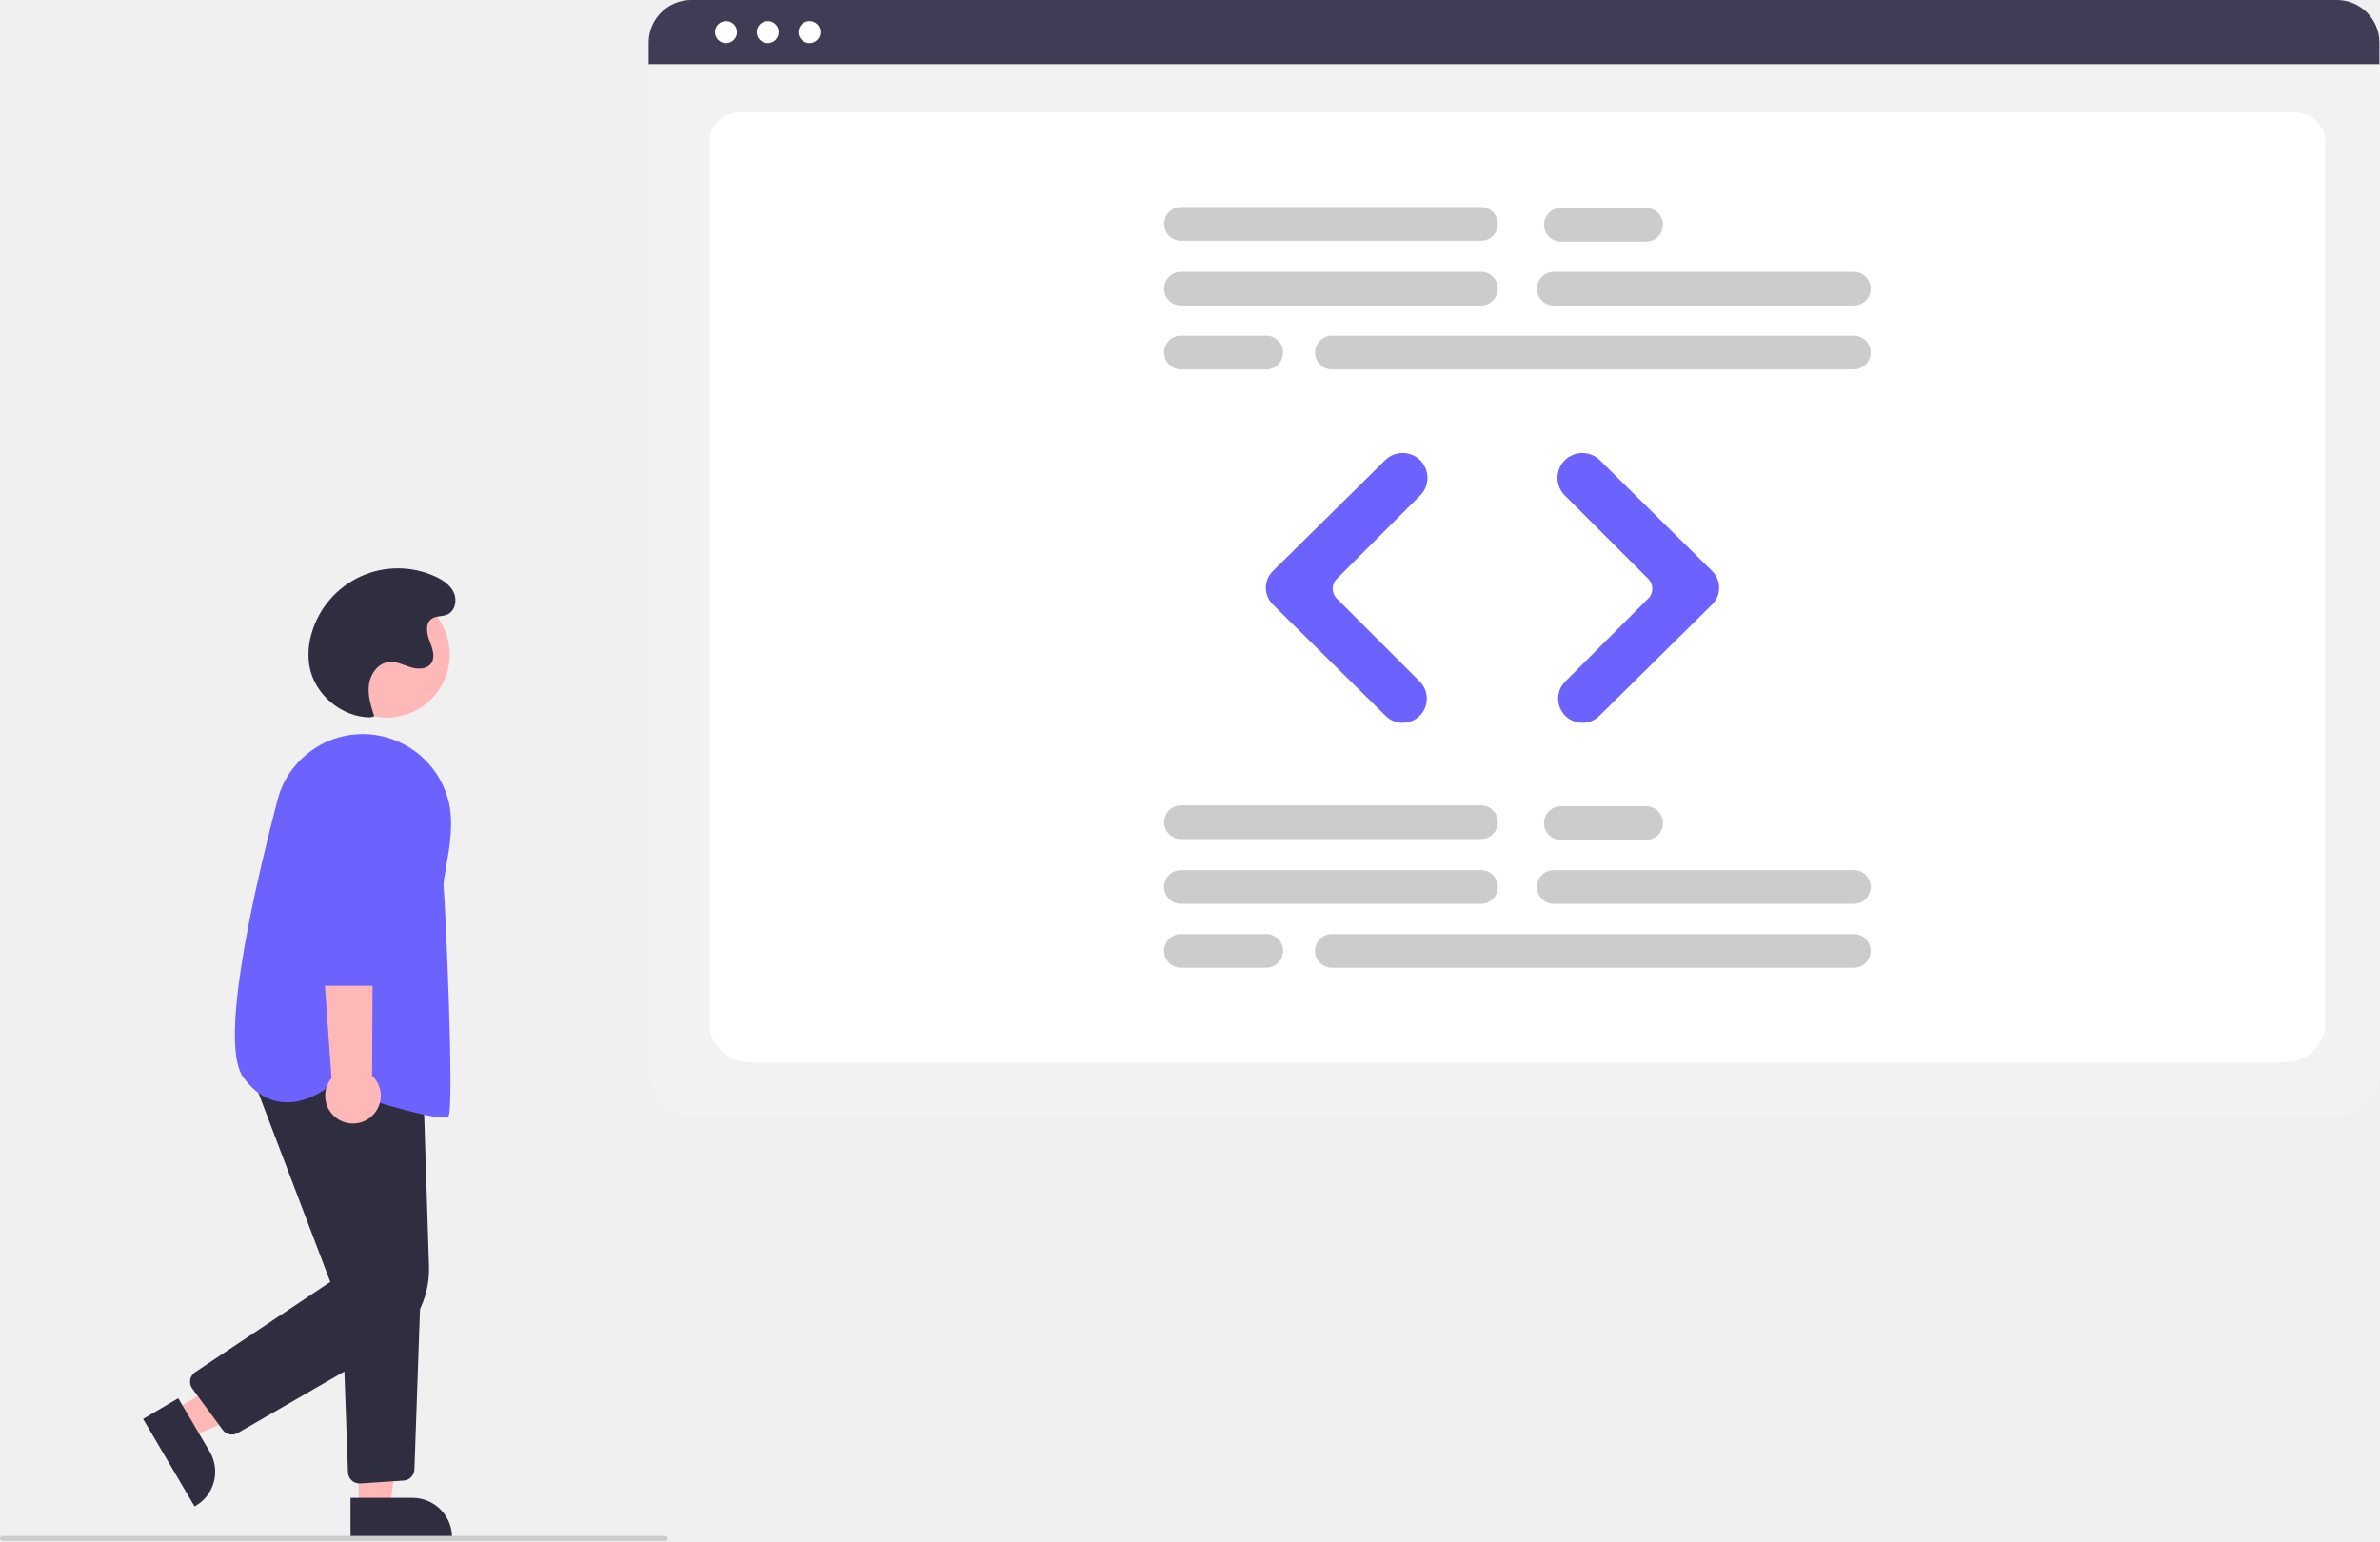
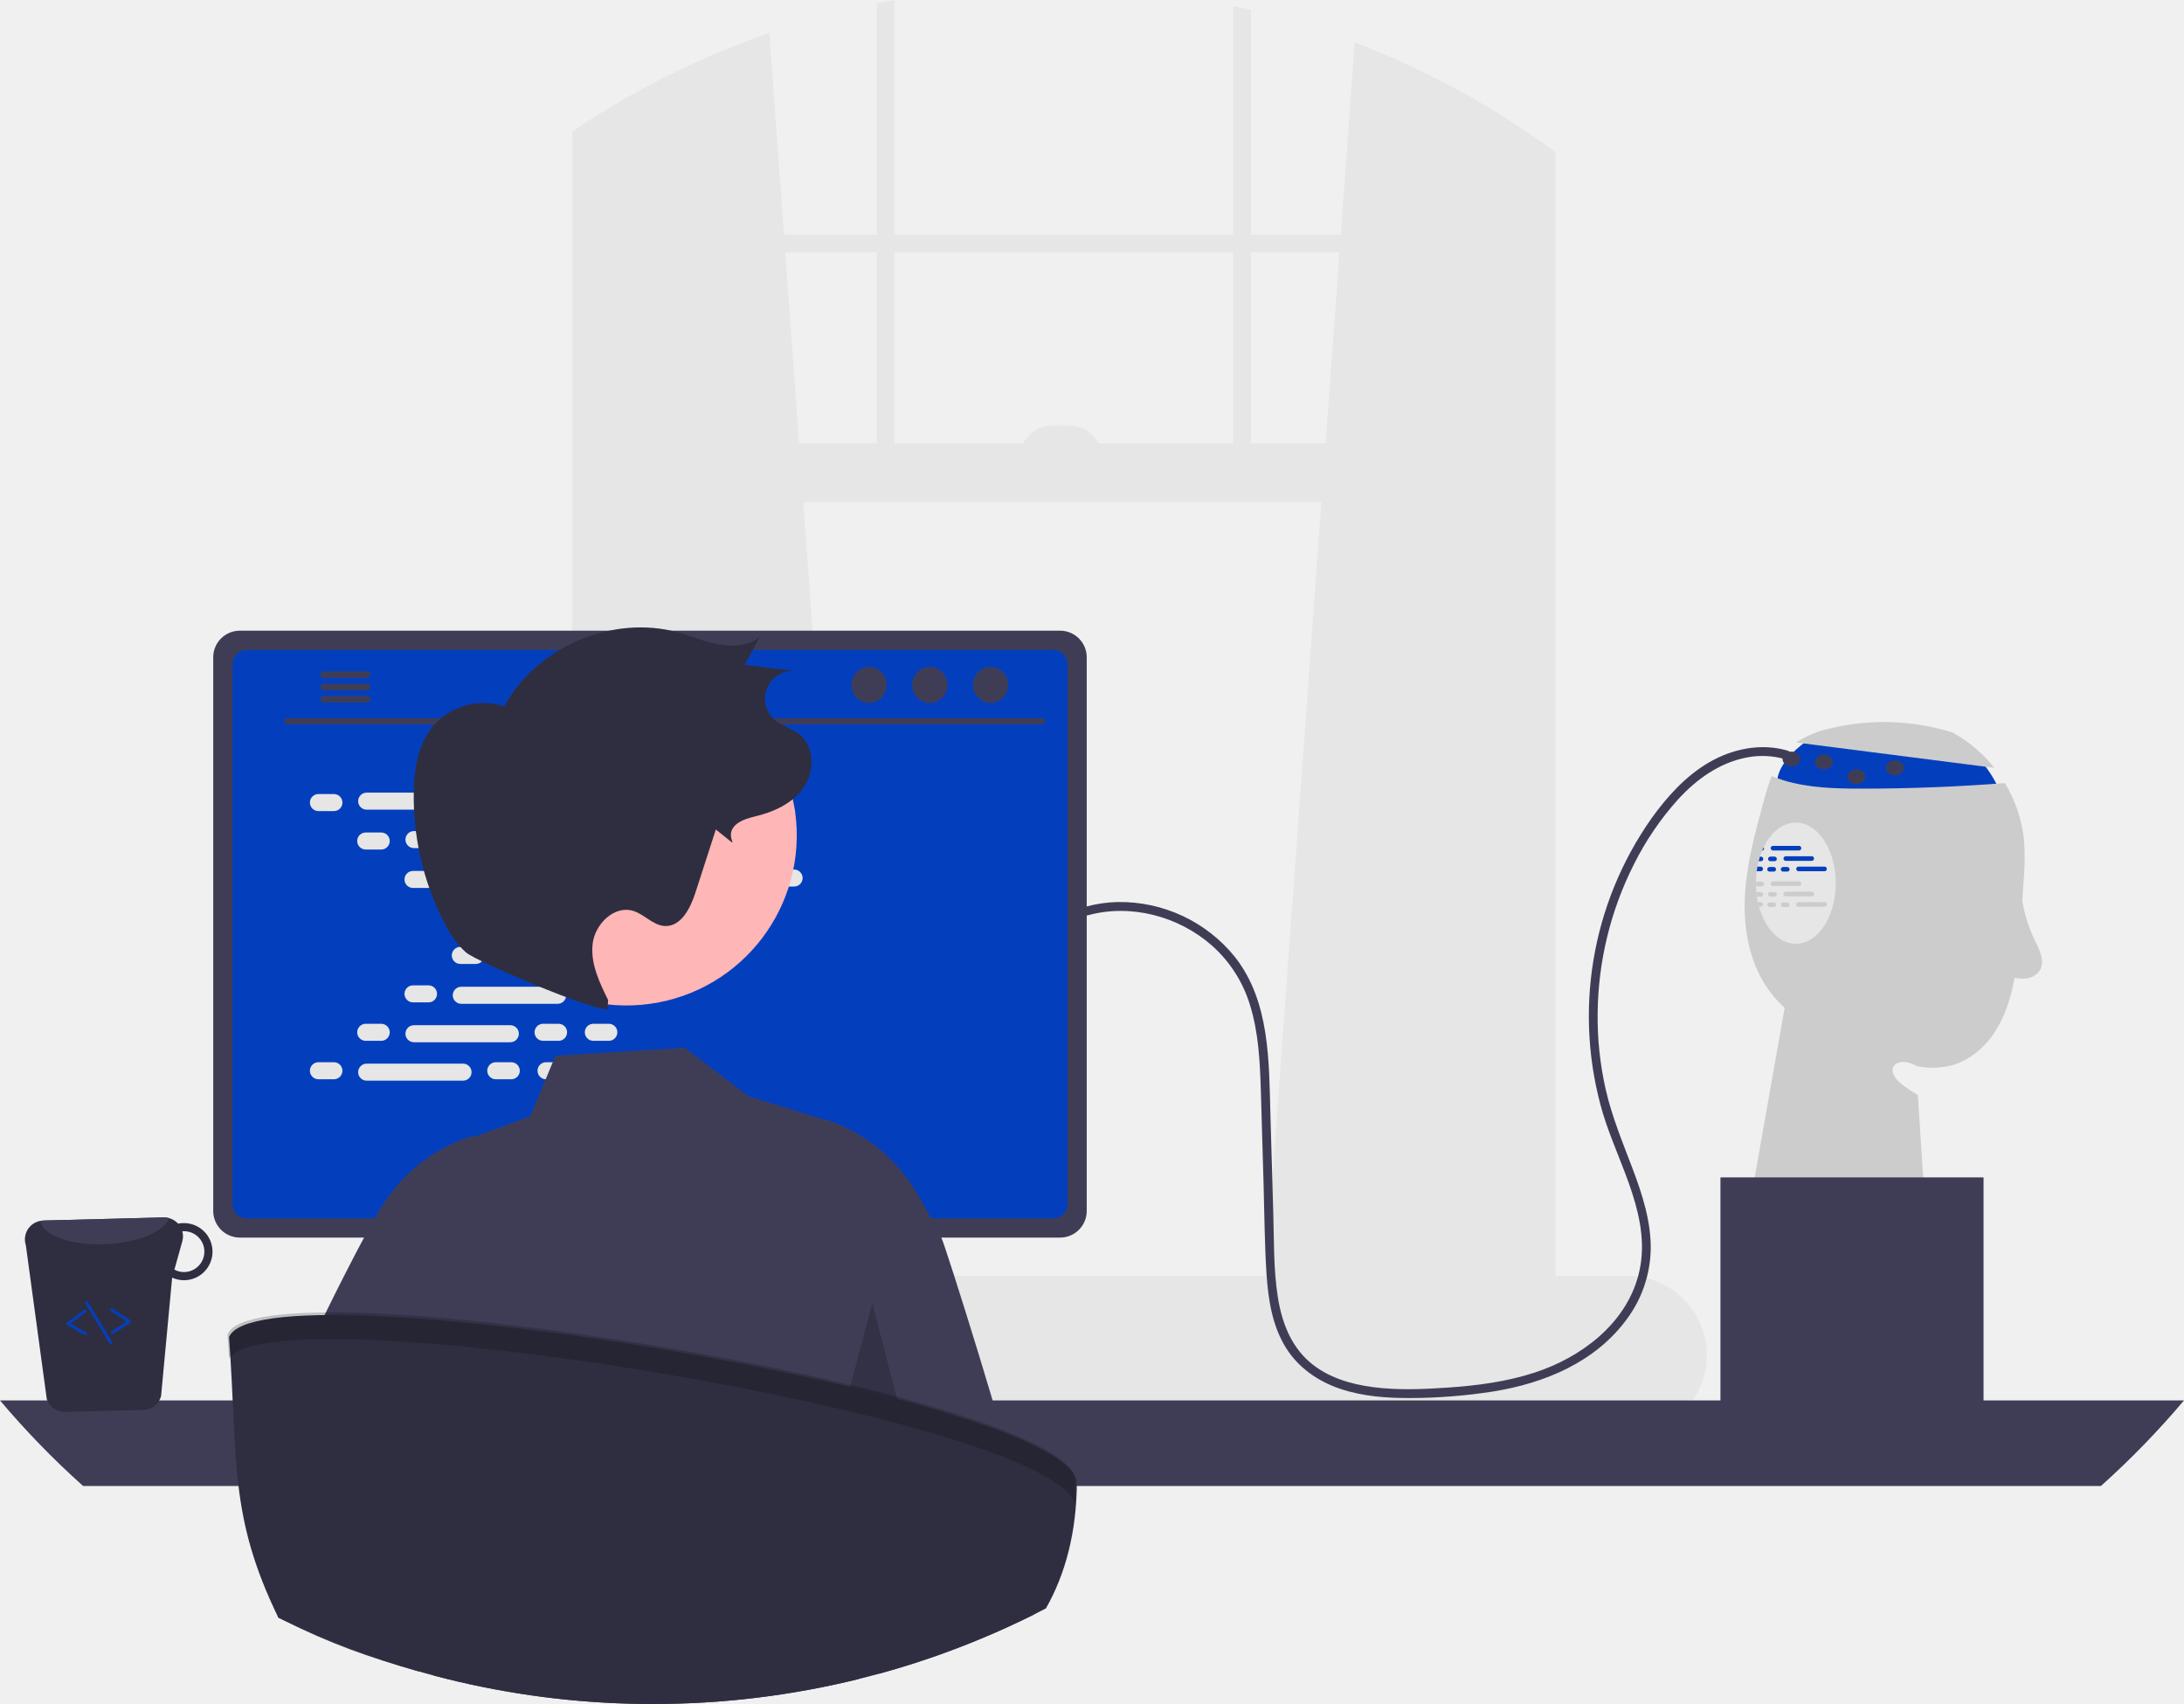
- <svg xmlns="http://www.w3.org/2000/svg" data-name="Layer 1" width="926.622" height="600.085" viewBox="0 0 926.622 600.085">
-   <circle cx="150.534" cy="254.872" r="24.561" fill="#ffb8b8" />
-   <polygon points="67.543 549.197 73.762 559.763 117.474 540.803 108.295 525.21 67.543 549.197" fill="#ffb8b8" />
-   <path d="M206.096,694.43,218.343,715.237l.001.001A15.386,15.386,0,0,1,212.888,736.302l-.431.254L192.405,702.489Z" transform="translate(-136.6892 -149.9575)" fill="#2f2e41" />
-   <polygon points="139.6 587.26 151.86 587.259 157.692 539.971 139.598 539.972 139.6 587.26" fill="#ffb8b8" />
-   <path d="M273.162,733.215l24.144-.001h.001a15.386,15.386,0,0,1,15.386,15.386v.5l-39.531.001Z" transform="translate(-136.6892 -149.9575)" fill="#2f2e41" />
-   <path d="M227.001,708.567a4.493,4.493,0,0,1-3.624-1.833l-11.824-16.059a4.5,4.5,0,0,1,1.125-6.41l52.614-35.142-31.747-83.475L301.434,571.252l2.287,71.733A36.046,36.046,0,0,1,285.675,675.409l-56.427,32.554A4.486,4.486,0,0,1,227.001,708.567Z" transform="translate(-136.6892 -149.9575)" fill="#2f2e41" />
-   <path d="M276.659,727.617a4.5,4.5,0,0,1-4.489-4.34l-2.488-69.882,30.808-1.623-2.453,70.384a4.487,4.487,0,0,1-4.2,4.333l-16.873,1.118C276.863,727.614,276.761,727.617,276.659,727.617Z" transform="translate(-136.6892 -149.9575)" fill="#2f2e41" />
-   <path d="M309.291,585.129c-7.838,0-35.217-8.816-44.721-11.959-1.422,1.138-9.233,6.979-18.351,5.911-5.626-.66-10.579-3.845-14.721-9.466-9.147-12.414,2.151-65.651,13.239-108.126a34.268,34.268,0,0,1,40.529-24.88h0a34.571,34.571,0,0,1,26.088,25.378c2.088,8.498.292,18.494-1.02,25.794-.616,3.432-1.104,6.143-.937,7.475.644,5.148,4.219,85.892,1.92,89.34C311.071,584.963,310.363,585.129,309.291,585.129Z" transform="translate(-136.6892 -149.9575)" fill="#6c63ff" />
-   <path d="M280.616,585.272a10.743,10.743,0,0,0,.942-16.446l.485-97.844-23.045,3.837,6.769,94.97A10.801,10.801,0,0,0,280.616,585.272Z" transform="translate(-136.6892 -149.9575)" fill="#ffb8b8" />
-   <path d="M285.946,533.818H261.124a4.514,4.514,0,0,1-4.5-4.459l-.609-67.292a17.603,17.603,0,1,1,35.204.043L290.446,529.37A4.515,4.515,0,0,1,285.946,533.818Z" transform="translate(-136.6892 -149.9575)" fill="#6c63ff" />
-   <path d="M280.969,429.289c-11.245.021-21.854-8.868-23.803-19.943a28.671,28.671,0,0,1,.919-13.014A34.954,34.954,0,0,1,306.021,374.379c3.008,1.361,5.971,3.316,7.349,6.317s.515,7.195-2.498,8.546c-1.969.882-4.44.449-6.187,1.716-2.509,1.819-1.863,5.691-.743,8.581s2.388,6.387.509,8.852c-1.75,2.297-5.249,2.226-8.004,1.361s-5.476-2.313-8.349-2.018c-4.19.43-7.202,4.598-7.759,8.773s.755,8.349,2.05,12.357Z" transform="translate(-136.6892 -149.9575)" fill="#2f2e41" />
-   <path d="M395.689,750.042h-258a1,1,0,1,1,0-2h258a1,1,0,0,1,0,2Z" transform="translate(-136.6892 -149.9575)" fill="#ccc" />
-   <path d="M1046.811,584.505H405.972a16.519,16.519,0,0,1-16.5-16.5V172.852a12.102,12.102,0,0,1,12.088-12.088h649.453a12.311,12.311,0,0,1,12.297,12.297V568.005A16.519,16.519,0,0,1,1046.811,584.505Z" transform="translate(-136.6892 -149.9575)" fill="#f2f2f2" />
-   <path d="M1026.091,563.673H428.846c-8.755,0-15.878-6.67-15.878-14.868v-344.105c0-6.08,5.278-11.027,11.766-11.027H1030.008c6.595,0,11.961,5.028,11.961,11.208V548.805C1041.969,557.003,1034.846,563.673,1026.091,563.673Z" transform="translate(-136.6892 -149.9575)" fill="#fff" />
-   <path d="M1063.081,174.908H389.241v-8.4a16.574,16.574,0,0,1,16.56-16.55H1046.521a16.574,16.574,0,0,1,16.56,16.55Z" transform="translate(-136.6892 -149.9575)" fill="#3f3d56" />
-   <circle cx="282.647" cy="12.5" r="4.283" fill="#fff" />
-   <circle cx="298.906" cy="12.5" r="4.283" fill="#fff" />
-   <circle cx="315.165" cy="12.5" r="4.283" fill="#fff" />
-   <path d="M713.3,268.912H596.492a6.566,6.566,0,0,1,0-13.132H713.3a6.566,6.566,0,1,1,0,13.132Z" transform="translate(-136.6892 -149.9575)" fill="#ccc" />
-   <path d="M858.446,268.912H741.638a6.566,6.566,0,0,1,0-13.132H858.446a6.566,6.566,0,1,1,0,13.132Z" transform="translate(-136.6892 -149.9575)" fill="#ccc" />
-   <path d="M858.446,293.794H655.241a6.566,6.566,0,1,1,0-13.132H858.446a6.566,6.566,0,1,1,0,13.132Z" transform="translate(-136.6892 -149.9575)" fill="#ccc" />
-   <path d="M713.3,243.684H596.492a6.566,6.566,0,0,1,0-13.132H713.3a6.566,6.566,0,1,1,0,13.132Z" transform="translate(-136.6892 -149.9575)" fill="#ccc" />
-   <path d="M777.579,244.03H744.402a6.566,6.566,0,0,1,0-13.132H777.579a6.566,6.566,0,1,1,0,13.132Z" transform="translate(-136.6892 -149.9575)" fill="#ccc" />
-   <path d="M629.668,293.794H596.492a6.566,6.566,0,0,1,0-13.132h33.176a6.566,6.566,0,1,1,0,13.132Z" transform="translate(-136.6892 -149.9575)" fill="#ccc" />
-   <path d="M713.3,501.912H596.492a6.566,6.566,0,0,1,0-13.132H713.3a6.566,6.566,0,1,1,0,13.132Z" transform="translate(-136.6892 -149.9575)" fill="#ccc" />
-   <path d="M858.446,501.912H741.638a6.566,6.566,0,0,1,0-13.132H858.446a6.566,6.566,0,1,1,0,13.132Z" transform="translate(-136.6892 -149.9575)" fill="#ccc" />
-   <path d="M858.446,526.794H655.241a6.566,6.566,0,1,1,0-13.132H858.446a6.566,6.566,0,1,1,0,13.132Z" transform="translate(-136.6892 -149.9575)" fill="#ccc" />
-   <path d="M713.3,476.684H596.492a6.566,6.566,0,0,1,0-13.132H713.3a6.566,6.566,0,1,1,0,13.132Z" transform="translate(-136.6892 -149.9575)" fill="#ccc" />
-   <path d="M777.579,477.03H744.402a6.566,6.566,0,0,1,0-13.132H777.579a6.566,6.566,0,0,1,0,13.132Z" transform="translate(-136.6892 -149.9575)" fill="#ccc" />
-   <path d="M629.668,526.794H596.492a6.566,6.566,0,0,1,0-13.132h33.176a6.566,6.566,0,1,1,0,13.132Z" transform="translate(-136.6892 -149.9575)" fill="#ccc" />
-   <path d="M682.793,431.419a9.397,9.397,0,0,1-6.624-2.71l-43.909-43.359a9.152,9.152,0,0,1,0-13.023l43.731-43.184a9.702,9.702,0,0,1,13.644.043h0a9.689,9.689,0,0,1,0,13.687l-32.496,32.497a5.413,5.413,0,0,0,0,7.647l32.32,32.32a9.418,9.418,0,0,1-6.666,16.084Z" transform="translate(-136.6892 -149.9575)" fill="#6c63ff" />
-   <path d="M752.759,431.419a9.418,9.418,0,0,1-6.666-16.084L778.412,383.015a5.413,5.413,0,0,0,0-7.647L745.916,342.872a9.678,9.678,0,0,1,0-13.687h0a9.702,9.702,0,0,1,13.644-.043l43.731,43.184a9.152,9.152,0,0,1,0,13.023l-43.909,43.359A9.399,9.399,0,0,1,752.759,431.419Z" transform="translate(-136.6892 -149.9575)" fill="#6c63ff" />
+ <svg xmlns="http://www.w3.org/2000/svg" data-name="Layer 1" width="738.82" height="576.27" viewBox="0 0 738.82 576.27">
+   <path d="M844.969,410.389s-17.37,9.661-12.37,20.661,76,2,76,2-5-15-14-18S844.969,410.389,844.969,410.389Z" transform="translate(-230.59 -161.865)" fill="#033fbd" />
+   <path d="M838.197,412.965a33.803,33.803,0,0,1,11.446-4.733,77.516,77.516,0,0,1,41.177,1.284l-.245-.199a45.946,45.946,0,0,1,14.666,12.228Z" transform="translate(-230.59 -161.865)" fill="#ccc" />
+   <path d="M915.119,460.27q-.36,5.385-.72,10.76a172.674,172.674,0,0,1-2.45,22.38c-1.22,6.19-3.16,12.33-6.63,17.6-3.47,5.26-8.62,9.61-14.72,11.21a26.973,26.973,0,0,1-11.42.25c-7.13-4.05-11.96,1.13-4.84,6.4a55.187,55.187,0,0,0,5.03,3.31l3.23,49.87-60-13,11.71-66.34a39.59,39.59,0,0,1-4.9-5.35c-6.71-8.91-9.02-20.52-8.58-31.66.45-11.15,3.42-22.02,6.37-32.77a84.278,84.278,0,0,1,2.72-8.61c1.31.54,2.64,1.03,3.99,1.44,8.63,2.62,17.8,2.83,26.82,2.82q24.075-.015,48.09-1.88a46.142,46.142,0,0,1,6.53,19.94A92.569,92.569,0,0,1,915.119,460.27Z" transform="translate(-230.59 -161.865)" fill="#ccc" />
+   <path d="M658.5,595.645l92.37,8.2.99.09V209.795q-.495-.345-.99-.69a288.323,288.323,0,0,0-62.01-32.94l-4.72,65.1-.43,5.96-4.67,64.56L677.6,331.645l-18.93,261.7Z" transform="translate(-230.59 -161.865)" fill="#e6e6e6" />
+   <path d="M430.07,202.455c-.66.42-1.32.84-1.98,1.28v400.2l1.98-.18,91.37-8.11-.17-2.3L502.34,331.645l-1.44-19.86-4.67-64.56-.43-5.96-4.95-68.27A287.687,287.687,0,0,0,430.07,202.455Z" transform="translate(-230.59 -161.865)" fill="#e6e6e6" />
+   <path d="M428.09,203.735c-1.33.86-2.66,1.74-3.97,2.63v403.03c0,10.07,5.97,18.51,13.95,20.66a15.249,15.249,0,0,0,4,.53h296.8a15.118,15.118,0,0,0,3.99-.53,17.06,17.06,0,0,0,7.78-4.66,22.919,22.919,0,0,0,6.18-16V213.375c-1.64-1.21-3.29-2.41-4.96-3.58q-.495-.345-.99-.69v400.29a16.108,16.108,0,0,1-.46,3.85c-1.41,5.95-6.06,10.31-11.54,10.31H442.07c-6.62,0-12-6.35-12-14.16V202.455C429.41,202.875,428.75,203.295,428.09,203.735Z" transform="translate(-230.59 -161.865)" fill="#e6e6e6" />
+   <rect x="196.503" y="79.404" width="326.752" height="5.959" fill="#e6e6e6" />
+   <path d="M653.77,165.255c-1.98-.49-3.96-.95-5.96-1.38v161.81h5.96Z" transform="translate(-230.59 -161.865)" fill="#e6e6e6" />
+   <path d="M533.13,161.865c-1.99.37-3.98.75-5.96,1.16v162.66h5.96Z" transform="translate(-230.59 -161.865)" fill="#e6e6e6" />
+   <path d="M363.03,620.155a26.711,26.711,0,0,0,1.93,9.98,25.54,25.54,0,0,0,1.75,3.56,27.096,27.096,0,0,0,3.02,4.18,26.76,26.76,0,0,0,20.12,9.11H781.16a26.82,26.82,0,0,0,0-53.64H389.85A26.846,26.846,0,0,0,363.03,620.155Z" transform="translate(-230.59 -161.865)" fill="#e6e6e6" />
+   <rect x="427.093" y="311.784" width="324.766" height="19.863" transform="translate(948.3611 481.5662) rotate(-180)" fill="#e6e6e6" />
+   <path d="M575.571,305.825h27.809a0,0,0,0,1,0,0v0a10.925,10.925,0,0,1-10.925,10.925h-5.959a10.925,10.925,0,0,1-10.925-10.925v0A0,0,0,0,1,575.571,305.825Z" transform="translate(948.3611 460.7097) rotate(-180)" fill="#e6e6e6" />
+   <path d="M230.59,635.475a289.004,289.004,0,0,0,28.12,28.95H941.29a289.004,289.004,0,0,0,28.12-28.95Z" transform="translate(-230.59 -161.865)" fill="#3f3d56" />
+   <path d="M415.75,538.665v102.56H487.6V538.665a3.448,3.448,0,0,0-2.43-3.3,3.175,3.175,0,0,0-1.03-.16H419.22A3.463,3.463,0,0,0,415.75,538.665Zm28.04,35.24a7.67,7.67,0,0,1,15.34,0v11.9a7.67,7.67,0,0,1-15.34,0Z" transform="translate(-230.59 -161.865)" fill="#2f2e41" />
+   <path d="M415.53,637.945v9.89a1.946,1.946,0,0,0,1.93,1.94h68.43a1.94,1.94,0,0,0,1.93-1.94v-9.89Z" transform="translate(-230.59 -161.865)" fill="#3f3d56" />
+   <path d="M302.72,384.145v187.26a9.007,9.007,0,0,0,9,9h277.5a9.007,9.007,0,0,0,9-9V384.145a9.011,9.011,0,0,0-9-8.99H311.72A9.012,9.012,0,0,0,302.72,384.145Z" transform="translate(-230.59 -161.865)" fill="#3f3d56" />
+   <path d="M309.23,386.475v182.62a4.818,4.818,0,0,0,4.81,4.81H586.91a4.818,4.818,0,0,0,4.81-4.81V386.475a4.82,4.82,0,0,0-4.81-4.82H314.04A4.821,4.821,0,0,0,309.23,386.475Z" transform="translate(-230.59 -161.865)" fill="#033fbd" />
+   <path d="M364.87,652.105a2.948,2.948,0,0,0,2.32,1.11H529.53a2.987,2.987,0,0,0,2.92-3.6l-2.52-11.97a2.993,2.993,0,0,0-1.86-2.17,2.895,2.895,0,0,0-1.06-.2H369.7a2.894,2.894,0,0,0-1.06.2,2.992,2.992,0,0,0-1.86,2.17l-2.52,11.97A2.985,2.985,0,0,0,364.87,652.105Z" transform="translate(-230.59 -161.865)" fill="#2f2e41" />
+   <rect x="520.857" y="637.431" width="5" height="3" rx="0.488" transform="translate(816.124 1115.997) rotate(-180)" fill="#3f3d56" />
+   <rect x="510.857" y="637.431" width="5" height="3" rx="0.488" transform="translate(796.124 1115.997) rotate(-180)" fill="#3f3d56" />
+   <rect x="500.857" y="637.431" width="5" height="3" rx="0.488" transform="translate(776.124 1115.997) rotate(-180)" fill="#3f3d56" />
+   <rect x="490.857" y="637.431" width="5" height="3" rx="0.488" transform="translate(756.124 1115.997) rotate(-180)" fill="#3f3d56" />
+   <rect x="480.857" y="637.431" width="5" height="3" rx="0.488" transform="translate(736.124 1115.997) rotate(-180)" fill="#3f3d56" />
+   <rect x="470.857" y="637.431" width="5" height="3" rx="0.488" transform="translate(716.124 1115.997) rotate(-180)" fill="#3f3d56" />
+   <rect x="460.857" y="637.431" width="5" height="3" rx="0.488" transform="translate(696.124 1115.997) rotate(-180)" fill="#3f3d56" />
+   <rect x="450.857" y="637.431" width="5" height="3" rx="0.488" transform="translate(676.124 1115.997) rotate(-180)" fill="#3f3d56" />
+   <rect x="440.857" y="637.431" width="5" height="3" rx="0.488" transform="translate(656.124 1115.997) rotate(-180)" fill="#3f3d56" />
+   <rect x="430.857" y="637.431" width="5" height="3" rx="0.488" transform="translate(636.124 1115.997) rotate(-180)" fill="#3f3d56" />
+   <rect x="420.857" y="637.431" width="5" height="3" rx="0.488" transform="translate(616.124 1115.997) rotate(-180)" fill="#3f3d56" />
+   <rect x="410.857" y="637.431" width="5" height="3" rx="0.488" transform="translate(596.124 1115.997) rotate(-180)" fill="#3f3d56" />
+   <rect x="400.857" y="637.431" width="5" height="3" rx="0.488" transform="translate(576.124 1115.997) rotate(-180)" fill="#3f3d56" />
+   <rect x="390.857" y="637.431" width="5" height="3" rx="0.488" transform="translate(556.124 1115.997) rotate(-180)" fill="#3f3d56" />
+   <rect x="380.857" y="637.431" width="5" height="3" rx="0.488" transform="translate(536.124 1115.997) rotate(-180)" fill="#3f3d56" />
+   <rect x="370.857" y="637.431" width="5" height="3" rx="0.488" transform="translate(516.124 1115.997) rotate(-180)" fill="#3f3d56" />
+   <rect x="520.975" y="642.431" width="5" height="3" rx="0.488" transform="translate(816.3603 1125.997) rotate(-180)" fill="#3f3d56" />
+   <rect x="510.975" y="642.431" width="5" height="3" rx="0.488" transform="translate(796.3603 1125.997) rotate(-180)" fill="#3f3d56" />
+   <rect x="500.975" y="642.431" width="5" height="3" rx="0.488" transform="translate(776.3603 1125.997) rotate(-180)" fill="#3f3d56" />
+   <rect x="490.975" y="642.431" width="5" height="3" rx="0.488" transform="translate(756.3603 1125.997) rotate(-180)" fill="#3f3d56" />
+   <rect x="480.975" y="642.431" width="5" height="3" rx="0.488" transform="translate(736.3603 1125.997) rotate(-180)" fill="#3f3d56" />
+   <rect x="470.975" y="642.431" width="5" height="3" rx="0.488" transform="translate(716.3603 1125.997) rotate(-180)" fill="#3f3d56" />
+   <rect x="460.975" y="642.431" width="5" height="3" rx="0.488" transform="translate(696.3603 1125.997) rotate(-180)" fill="#3f3d56" />
+   <rect x="450.975" y="642.431" width="5" height="3" rx="0.488" transform="translate(676.3603 1125.997) rotate(-180)" fill="#3f3d56" />
+   <rect x="440.975" y="642.431" width="5" height="3" rx="0.488" transform="translate(656.3603 1125.997) rotate(-180)" fill="#3f3d56" />
+   <rect x="430.975" y="642.431" width="5" height="3" rx="0.488" transform="translate(636.3603 1125.997) rotate(-180)" fill="#3f3d56" />
+   <rect x="420.975" y="642.431" width="5" height="3" rx="0.488" transform="translate(616.3603 1125.997) rotate(-180)" fill="#3f3d56" />
+   <rect x="410.975" y="642.431" width="5" height="3" rx="0.488" transform="translate(596.3603 1125.997) rotate(-180)" fill="#3f3d56" />
+   <rect x="400.975" y="642.431" width="5" height="3" rx="0.488" transform="translate(576.3603 1125.997) rotate(-180)" fill="#3f3d56" />
+   <rect x="390.975" y="642.431" width="5" height="3" rx="0.488" transform="translate(556.3603 1125.997) rotate(-180)" fill="#3f3d56" />
+   <rect x="380.975" y="642.431" width="5" height="3" rx="0.488" transform="translate(536.3603 1125.997) rotate(-180)" fill="#3f3d56" />
+   <rect x="370.975" y="642.431" width="5" height="3" rx="0.488" transform="translate(516.3603 1125.997) rotate(-180)" fill="#3f3d56" />
+   <rect x="437.975" y="648.431" width="40" height="3" rx="0.488" transform="translate(685.3603 1137.997) rotate(-180)" fill="#3f3d56" />
+   <path d="M327.752,406.812H583.075a1.016,1.016,0,0,0,0-2.031H327.752a1.016,1.016,0,0,0,0,2.031Z" transform="translate(-230.59 -161.865)" fill="#3f3d56" />
+   <ellipse cx="335.105" cy="231.649" rx="5.95" ry="6.083" fill="#3f3d56" />
+   <ellipse cx="314.549" cy="231.649" rx="5.95" ry="6.083" fill="#3f3d56" />
+   <ellipse cx="293.993" cy="231.649" rx="5.95" ry="6.083" fill="#3f3d56" />
+   <path d="M339.04,390.045a1.095,1.095,0,0,0,1.09,1.1h14.6a1.105,1.105,0,0,0,0-2.21h-14.6A1.103,1.103,0,0,0,339.04,390.045Z" transform="translate(-230.59 -161.865)" fill="#3f3d56" />
+   <path d="M339.04,394.195a1.095,1.095,0,0,0,1.09,1.1h14.6a1.105,1.105,0,0,0,0-2.21h-14.6A1.103,1.103,0,0,0,339.04,394.195Z" transform="translate(-230.59 -161.865)" fill="#3f3d56" />
+   <path d="M339.04,398.335a1.103,1.103,0,0,0,1.09,1.11h14.6a1.105,1.105,0,0,0,0-2.21h-14.6A1.095,1.095,0,0,0,339.04,398.335Z" transform="translate(-230.59 -161.865)" fill="#3f3d56" />
+   <rect x="104.836" y="268.543" width="11.006" height="5.76" rx="2.88" fill="#e6e6e6" />
+   <rect x="164.836" y="268.543" width="11.006" height="5.76" rx="2.88" fill="#e6e6e6" />
+   <rect x="181.836" y="268.543" width="11.006" height="5.76" rx="2.88" fill="#e6e6e6" />
+   <rect x="121.156" y="268.063" width="38.366" height="5.76" rx="2.88" fill="#e6e6e6" />
+   <rect x="201.156" y="268.063" width="38.366" height="5.76" rx="2.88" fill="#e6e6e6" />
+   <rect x="120.836" y="281.543" width="11.006" height="5.76" rx="2.88" fill="#e6e6e6" />
+   <rect x="180.836" y="281.543" width="11.006" height="5.76" rx="2.88" fill="#e6e6e6" />
+   <rect x="197.836" y="281.543" width="11.006" height="5.76" rx="2.88" fill="#e6e6e6" />
+   <rect x="137.156" y="281.063" width="38.366" height="5.76" rx="2.88" fill="#e6e6e6" />
+   <rect x="217.156" y="281.063" width="38.366" height="5.76" rx="2.88" fill="#e6e6e6" />
+   <rect x="136.836" y="294.543" width="11.006" height="5.76" rx="2.88" fill="#e6e6e6" />
+   <rect x="196.836" y="294.543" width="11.006" height="5.76" rx="2.88" fill="#e6e6e6" />
+   <rect x="213.836" y="294.543" width="11.006" height="5.76" rx="2.88" fill="#e6e6e6" />
+   <rect x="153.156" y="294.063" width="38.366" height="5.76" rx="2.88" fill="#e6e6e6" />
+   <rect x="233.156" y="294.063" width="38.366" height="5.76" rx="2.88" fill="#e6e6e6" />
+   <rect x="152.836" y="307.543" width="11.006" height="5.76" rx="2.88" fill="#e6e6e6" />
+   <rect x="212.836" y="307.543" width="11.006" height="5.76" rx="2.88" fill="#e6e6e6" />
+   <rect x="229.836" y="307.543" width="11.006" height="5.76" rx="2.88" fill="#e6e6e6" />
+   <rect x="169.156" y="307.063" width="38.366" height="5.76" rx="2.88" fill="#e6e6e6" />
+   <rect x="164.836" y="359.237" width="11.006" height="5.76" rx="2.88" fill="#e6e6e6" />
+   <rect x="181.836" y="359.237" width="11.006" height="5.76" rx="2.88" fill="#e6e6e6" />
+   <rect x="201.156" y="359.717" width="38.366" height="5.76" rx="2.88" fill="#e6e6e6" />
+   <rect x="104.836" y="359.237" width="11.006" height="5.76" rx="2.88" fill="#e6e6e6" />
+   <rect x="121.156" y="359.717" width="38.366" height="5.76" rx="2.88" fill="#e6e6e6" />
+   <rect x="120.836" y="346.237" width="11.006" height="5.76" rx="2.88" fill="#e6e6e6" />
+   <rect x="180.836" y="346.237" width="11.006" height="5.76" rx="2.88" fill="#e6e6e6" />
+   <rect x="197.836" y="346.237" width="11.006" height="5.76" rx="2.88" fill="#e6e6e6" />
+   <rect x="137.156" y="346.717" width="38.366" height="5.76" rx="2.88" fill="#e6e6e6" />
+   <rect x="136.836" y="333.237" width="11.006" height="5.76" rx="2.88" fill="#e6e6e6" />
+   <rect x="196.836" y="333.237" width="11.006" height="5.76" rx="2.88" fill="#e6e6e6" />
+   <rect x="213.836" y="333.237" width="11.006" height="5.76" rx="2.88" fill="#e6e6e6" />
+   <rect x="153.156" y="333.717" width="38.366" height="5.76" rx="2.88" fill="#e6e6e6" />
+   <rect x="152.836" y="320.237" width="11.006" height="5.76" rx="2.88" fill="#e6e6e6" />
+   <rect x="212.836" y="320.237" width="11.006" height="5.76" rx="2.88" fill="#e6e6e6" />
+   <rect x="229.836" y="320.237" width="11.006" height="5.76" rx="2.88" fill="#e6e6e6" />
+   <rect x="169.156" y="320.717" width="38.366" height="5.76" rx="2.88" fill="#e6e6e6" />
+   <path d="M324.69,708.905c.61.31,1.23.62,1.84.92,15.8,7.9,28.44,12.39,45.73,17.31,1.46-16.3,2.87-44.95,4.24-62.71.36-4.61.72-8.48,1.07-11.21a15.182,15.182,0,0,1,.88-4.25l-.06,4.25-.15,11.21-.87,64.11a288.588,288.588,0,0,0,65.84,9.49c1.16.03,2.3.05,3.4.07.39.01.77.02,1.15.02,1.25.01,2.49.02,3.74.02a289.271,289.271,0,0,0,69.54-8.43c-.49-16.13-.98-44.46-1.45-65.28-.1-4.07-.19-7.86-.29-11.21-.19-7.16-.39-12.32-.58-14.05a4.361,4.361,0,0,1,.39.97,97.154,97.154,0,0,1,1.89,13.08c.35,3.35.7,7.14,1.05,11.21,1.86,21.63,3.8,51.04,5.8,63.51a285.473,285.473,0,0,0,34.97-12.03q9-3.75,17.68-8.09c-1.1-7.2-2.25-15.27-3.43-23.64-.92-6.49-1.87-13.16-2.84-19.75-1.5-10.18-23.79-81.32-25.2-84.02-1.21-2.31-2.36-4.49-3.45-6.5-2.64-4.88-4.88-8.77-6.54-11.23a55.257,55.257,0,0,0-29.28-22.21l-.3-.08-.21.09-20.45-6.28-2.99-.92-2.01-.62-7.08-5.39-3.85-2.93-3.61-2.75-7.06-5.37-43.71,2.69-8.51,20.49-19.06,6.97-.33-.15-.29-.12-.3.08a55.306,55.306,0,0,0-29.28,22.21c-.94,1.41-2.08,3.27-3.37,5.52-1.1,1.91-2.3,4.09-3.6,6.5-1.85,3.43-3.87,7.3-6.01,11.49-.47.92-.95,1.86-1.43,2.81q-1.335,2.64-2.71,5.39c-2.13,4.25-4.33,8.69-6.53,13.2-1.91,3.91-3.84,11.95-5.74,22.18-1.57,8.5-3.13,18.52-4.64,28.95-1.98,13.52.13,29.71-1.66,42.15C324.92,707.365,324.8,708.135,324.69,708.905Z" transform="translate(-230.59 -161.865)" fill="#3f3d56" />
+   <polygon points="303.59 473.566 295.093 440.774 287.59 469.07 303.59 473.566" opacity="0.2" />
+   <path d="M308.07,614.065c3.04,41.88-.11,60.32,16.67,94.85a286.159,286.159,0,0,0,47.52,18.22q2.55.72,5.11,1.4a288.588,288.588,0,0,0,65.84,9.49c1.16.03,2.3.05,3.4.07.39.01.77.02,1.15.02,1.25.01,2.49.02,3.74.02a289.271,289.271,0,0,0,69.54-8.43q3.42-.84,6.81-1.77a285.473,285.473,0,0,0,34.97-12.03q9-3.75,17.68-8.09c1.31-.66,2.62-1.32,3.91-2,6.63-11.66,10.4-25.84,10.48-42.88C590.3,633.575,318.21,588.745,308.07,614.065Z" transform="translate(-230.59 -161.865)" fill="#2f2e41" />
+   <path d="M308.078,621.237c-.155-2.593-.329-5.271-.531-8.06,10.14-25.32,282.23,19.51,286.82,48.87-.013,2.692-.128,5.304-.321,7.855C582.93,640.924,324.441,598.316,308.078,621.237Z" transform="translate(-230.59 -161.865)" opacity="0.2" />
+   <path d="M246.419,635.051a6.416,6.416,0,0,0,6.183,4.331L279.094,638.7a6.328,6.328,0,0,0,5.981-4.657l3.749-40.087a9.794,9.794,0,0,0,4.238.871A9.661,9.661,0,0,0,292.577,575.51a8.184,8.184,0,0,0-1.736.181,6.548,6.548,0,0,0-4.874-2.103l-40.751,1.052a5.854,5.854,0,0,0-1.005.125,6.365,6.365,0,0,0-4.873,8.265Zm43.173-43.817,2.668-9.553a6.506,6.506,0,0,0,.02-3.375c.129-0.0.244-.062.373-.062a6.91,6.91,0,0,1,.324,13.817A6.505,6.505,0,0,1,289.593,591.234Z" transform="translate(-230.59 -161.865)" fill="#2f2e41" />
+   <path d="M244.211,574.765c.868,4.964,10.629,8.454,22.366,7.847,10.793-.497,19.617-4.287,21.234-8.779a6.025,6.025,0,0,0-1.844-.246l-40.751,1.052A5.854,5.854,0,0,0,244.211,574.765Z" transform="translate(-230.59 -161.865)" fill="#3f3d56" />
+   <path d="M268.728,613.023a.497.497,0,0,0,.151-.066l5.753-3.766a.499.499,0,0,0,0-.836l-5.98-3.917a.5.5,0,1,0-.548.836l5.341,3.498-5.114,3.348a.5.5,0,0,0,.396.903Z" transform="translate(-230.59 -161.865)" fill="#033fbd" />
+   <path d="M259.641,613.442a.5.5,0,0,0,.126-.918l-5.303-3.04,5.126-3.807a.5.5,0,1,0-.596-.802l-5.739,4.263a.5.5,0,0,0,.049.835l5.965,3.42A.5.5,0,0,0,259.641,613.442Z" transform="translate(-230.59 -161.865)" fill="#033fbd" />
+   <path d="M268.156,616.323a.482.482,0,0,0,.137-.058.5.5,0,0,0,.168-.687l-8.155-13.408a.5.5,0,0,0-.854.521l8.155,13.408A.5.5,0,0,0,268.156,616.323Z" transform="translate(-230.59 -161.865)" fill="#033fbd" />
+   <rect x="582.009" y="398.186" width="89" height="78" fill="#3f3d56" />
+   <path d="M914.79,451.101a47.543,47.543,0,0,0,4.144,28.743c1.608,3.279,3.6,7.228,1.642,10.311a6.351,6.351,0,0,1-4.784,2.651,15.579,15.579,0,0,1-5.583-.723" transform="translate(-230.59 -161.865)" fill="#ccc" />
+   <ellipse cx="606.009" cy="256.686" rx="3" ry="2.5" fill="#3f3d56" />
+   <ellipse cx="617.009" cy="257.686" rx="3" ry="2.5" fill="#3f3d56" />
+   <ellipse cx="628.009" cy="262.686" rx="3" ry="2.5" fill="#3f3d56" />
+   <ellipse cx="641.009" cy="259.686" rx="3" ry="2.5" fill="#3f3d56" />
+   <path d="M598.524,471.434c14.57-4.045,30.799.29,42.058,10.22A43.888,43.888,0,0,1,653.461,501.802c2.875,9.259,3.35,19.025,3.651,28.65.333,10.642.622,21.285.932,31.927.296,10.147.33,20.342,1.007,30.472.568,8.501,1.929,17.325,6.478,24.698,4.218,6.835,10.881,11.451,18.412,13.995,7.633,2.579,15.861,3.179,23.868,3.126a184.222,184.222,0,0,0,27.828-2.203c17.487-2.801,34.76-9.947,45.44-24.689a40.91,40.91,0,0,0,7.923-23.028c.225-9.675-2.866-19.046-6.251-27.982-3.295-8.696-6.859-17.264-8.944-26.356a110.576,110.576,0,0,1-2.749-25.943,114.047,114.047,0,0,1,12.229-50.225,98.679,98.679,0,0,1,15.014-22.075c6.168-6.712,13.807-12.253,22.89-14.069a27.638,27.638,0,0,1,13.368.538c1.853.555,2.645-2.34.798-2.893-8.998-2.694-18.774-.646-26.751,4.031-7.844,4.598-14.043,11.496-19.304,18.809A116.169,116.169,0,0,0,772.868,538.54c5.339,17.489,16.95,35.694,11.962,54.621-4.366,16.567-19.492,27.825-35.117,32.911-9.479,3.085-19.418,4.391-29.331,5.066-8.377.571-16.869.934-25.223-.143-7.673-.989-15.565-3.334-21.514-8.485-6.521-5.645-9.501-13.758-10.798-22.083-1.468-9.42-1.252-19.133-1.529-28.638l-.945-32.443c-.534-18.324-.074-38.631-11.995-53.814a49.958,49.958,0,0,0-39.697-18.61,44.882,44.882,0,0,0-10.955,1.618,1.501,1.501,0,0,0,.798,2.893Z" transform="translate(-230.59 -161.865)" fill="#3f3d56" />
+   <path d="M385.556,452.455a57.571,57.571,0,0,0,114.037-15.91l-.114-.817a57.571,57.571,0,0,0-113.905,16.724Z" transform="translate(-230.59 -161.865)" fill="#ffb6b6" />
+   <path d="M436.308,500.059c-2.977-5.996-6.035-12.433-5.227-19.078s7.301-13.015,13.704-11.063c3.829,1.168,6.732,4.935,10.731,5.115,5.502.247,8.635-6.059,10.33-11.299l6.902-21.342c13.313,10.459-3.548-.506,12.944-4.335,6.47-1.502,13.002-4.41,16.781-9.872s3.729-13.913-1.495-18.016c-2.561-2.012-5.963-2.768-8.412-4.916a9.407,9.407,0,0,1,7.457-16.395l-17.566-2.136,5.2-9.48c-3.76,2.984-9.005,3.402-13.732,2.567s-9.183-2.765-13.809-4.047c-22.207-6.153-47.956,4.761-58.977,24.998a22.478,22.478,0,0,0-24.484,7.159c-4.681,5.982-5.932,13.947-6.089,21.541a93.368,93.368,0,0,0,9.662,43.219c2.07,4.172,4.516,8.264,8.033,11.315s43.271,19.955,47.859,19.158" transform="translate(-230.59 -161.865)" fill="#2f2e41" />
+   <path d="M851.599,460.55a29.657,29.657,0,0,1-.99,7.69v.01c-.01.05-.03.1-.04.15-2.02,7.43-6.84,12.65-12.47,12.65-5.6,0-10.4-5.18-12.45-12.55-.14-.51-.26-1.02-.37-1.55-.14-.59-.25-1.2-.34-1.83-.08-.5-.14-1.01-.19-1.53-.07-.72-.12-1.44-.13-2.19v-.01c-.02-.28-.02-.56-.02-.84v-.25l.01-.01a29.297,29.297,0,0,1,.25-3.79c.07-.53.15-1.04.25-1.55.12-.62.25-1.23.41-1.83.13-.53.28-1.04.44-1.55.22-.68.46-1.34.73-1.97.17-.41.35-.81.53-1.2,2.46-5.06,6.42-8.35,10.88-8.35,6.17,0,11.37,6.29,12.98,14.87.02.13.05.26.06.39v.01A29.58,29.58,0,0,1,851.599,460.55Z" transform="translate(-230.59 -161.865)" fill="#e6e6e6" />
+   <path d="M827.349,448.84a.796.796,0,0,1-.66.76c.17-.41.35-.81.53-1.2A.839.839,0,0,1,827.349,448.84Z" transform="translate(-230.59 -161.865)" fill="#033fbd" />
+   <rect x="599.004" y="286.065" width="10.354" height="1.555" rx="0.777" fill="#033fbd" />
+   <path d="M827.079,452.34a.781.781,0,0,1-.78.78h-.78c.13-.53.28-1.04.44-1.55h.34A.779.779,0,0,1,827.079,452.34Z" transform="translate(-230.59 -161.865)" fill="#033fbd" />
+   <rect x="598.108" y="289.703" width="2.97" height="1.555" rx="0.777" fill="#033fbd" />
+   <rect x="603.323" y="289.573" width="10.354" height="1.555" rx="0.777" fill="#033fbd" />
+   <rect x="597.838" y="293.211" width="2.97" height="1.555" rx="0.777" fill="#033fbd" />
+   <rect x="602.426" y="293.211" width="2.97" height="1.555" rx="0.777" fill="#033fbd" />
+   <path d="M826.999,455.72a.781.781,0,0,1-.78.78h-1.36c.07-.53.15-1.04.25-1.55h1.11A.773.773,0,0,1,826.999,455.72Z" transform="translate(-230.59 -161.865)" fill="#033fbd" />
+   <rect x="607.641" y="293.082" width="10.354" height="1.555" rx="0.777" fill="#033fbd" />
+   <path d="M827.349,460.84a.773.773,0,0,1-.78.77h-1.41a.791.791,0,0,1-.54-.21v-.01c-.02-.28-.02-.56-.02-.84v-.25l.01-.01a.77.77,0,0,1,.55-.23h1.41A.781.781,0,0,1,827.349,460.84Z" transform="translate(-230.59 -161.865)" fill="#ccc" />
+   <rect x="599.004" y="298.065" width="10.354" height="1.555" rx="0.777" fill="#ccc" />
+   <path d="M827.079,464.34a.781.781,0,0,1-.78.78h-1.36c-.08-.5-.14-1.01-.19-1.53a.34.34,0,0,1,.14-.02h1.41A.779.779,0,0,1,827.079,464.34Z" transform="translate(-230.59 -161.865)" fill="#ccc" />
+   <rect x="598.108" y="301.703" width="2.97" height="1.555" rx="0.777" fill="#ccc" />
+   <rect x="603.323" y="301.573" width="10.354" height="1.555" rx="0.777" fill="#ccc" />
+   <rect x="597.838" y="305.211" width="2.97" height="1.555" rx="0.777" fill="#ccc" />
+   <rect x="602.426" y="305.211" width="2.97" height="1.555" rx="0.777" fill="#ccc" />
+   <path d="M826.999,467.72a.781.781,0,0,1-.78.78h-.57c-.14-.51-.26-1.02-.37-1.55h.94A.773.773,0,0,1,826.999,467.72Z" transform="translate(-230.59 -161.865)" fill="#ccc" />
+   <rect x="607.641" y="305.082" width="10.354" height="1.555" rx="0.777" fill="#ccc" />
</svg>
